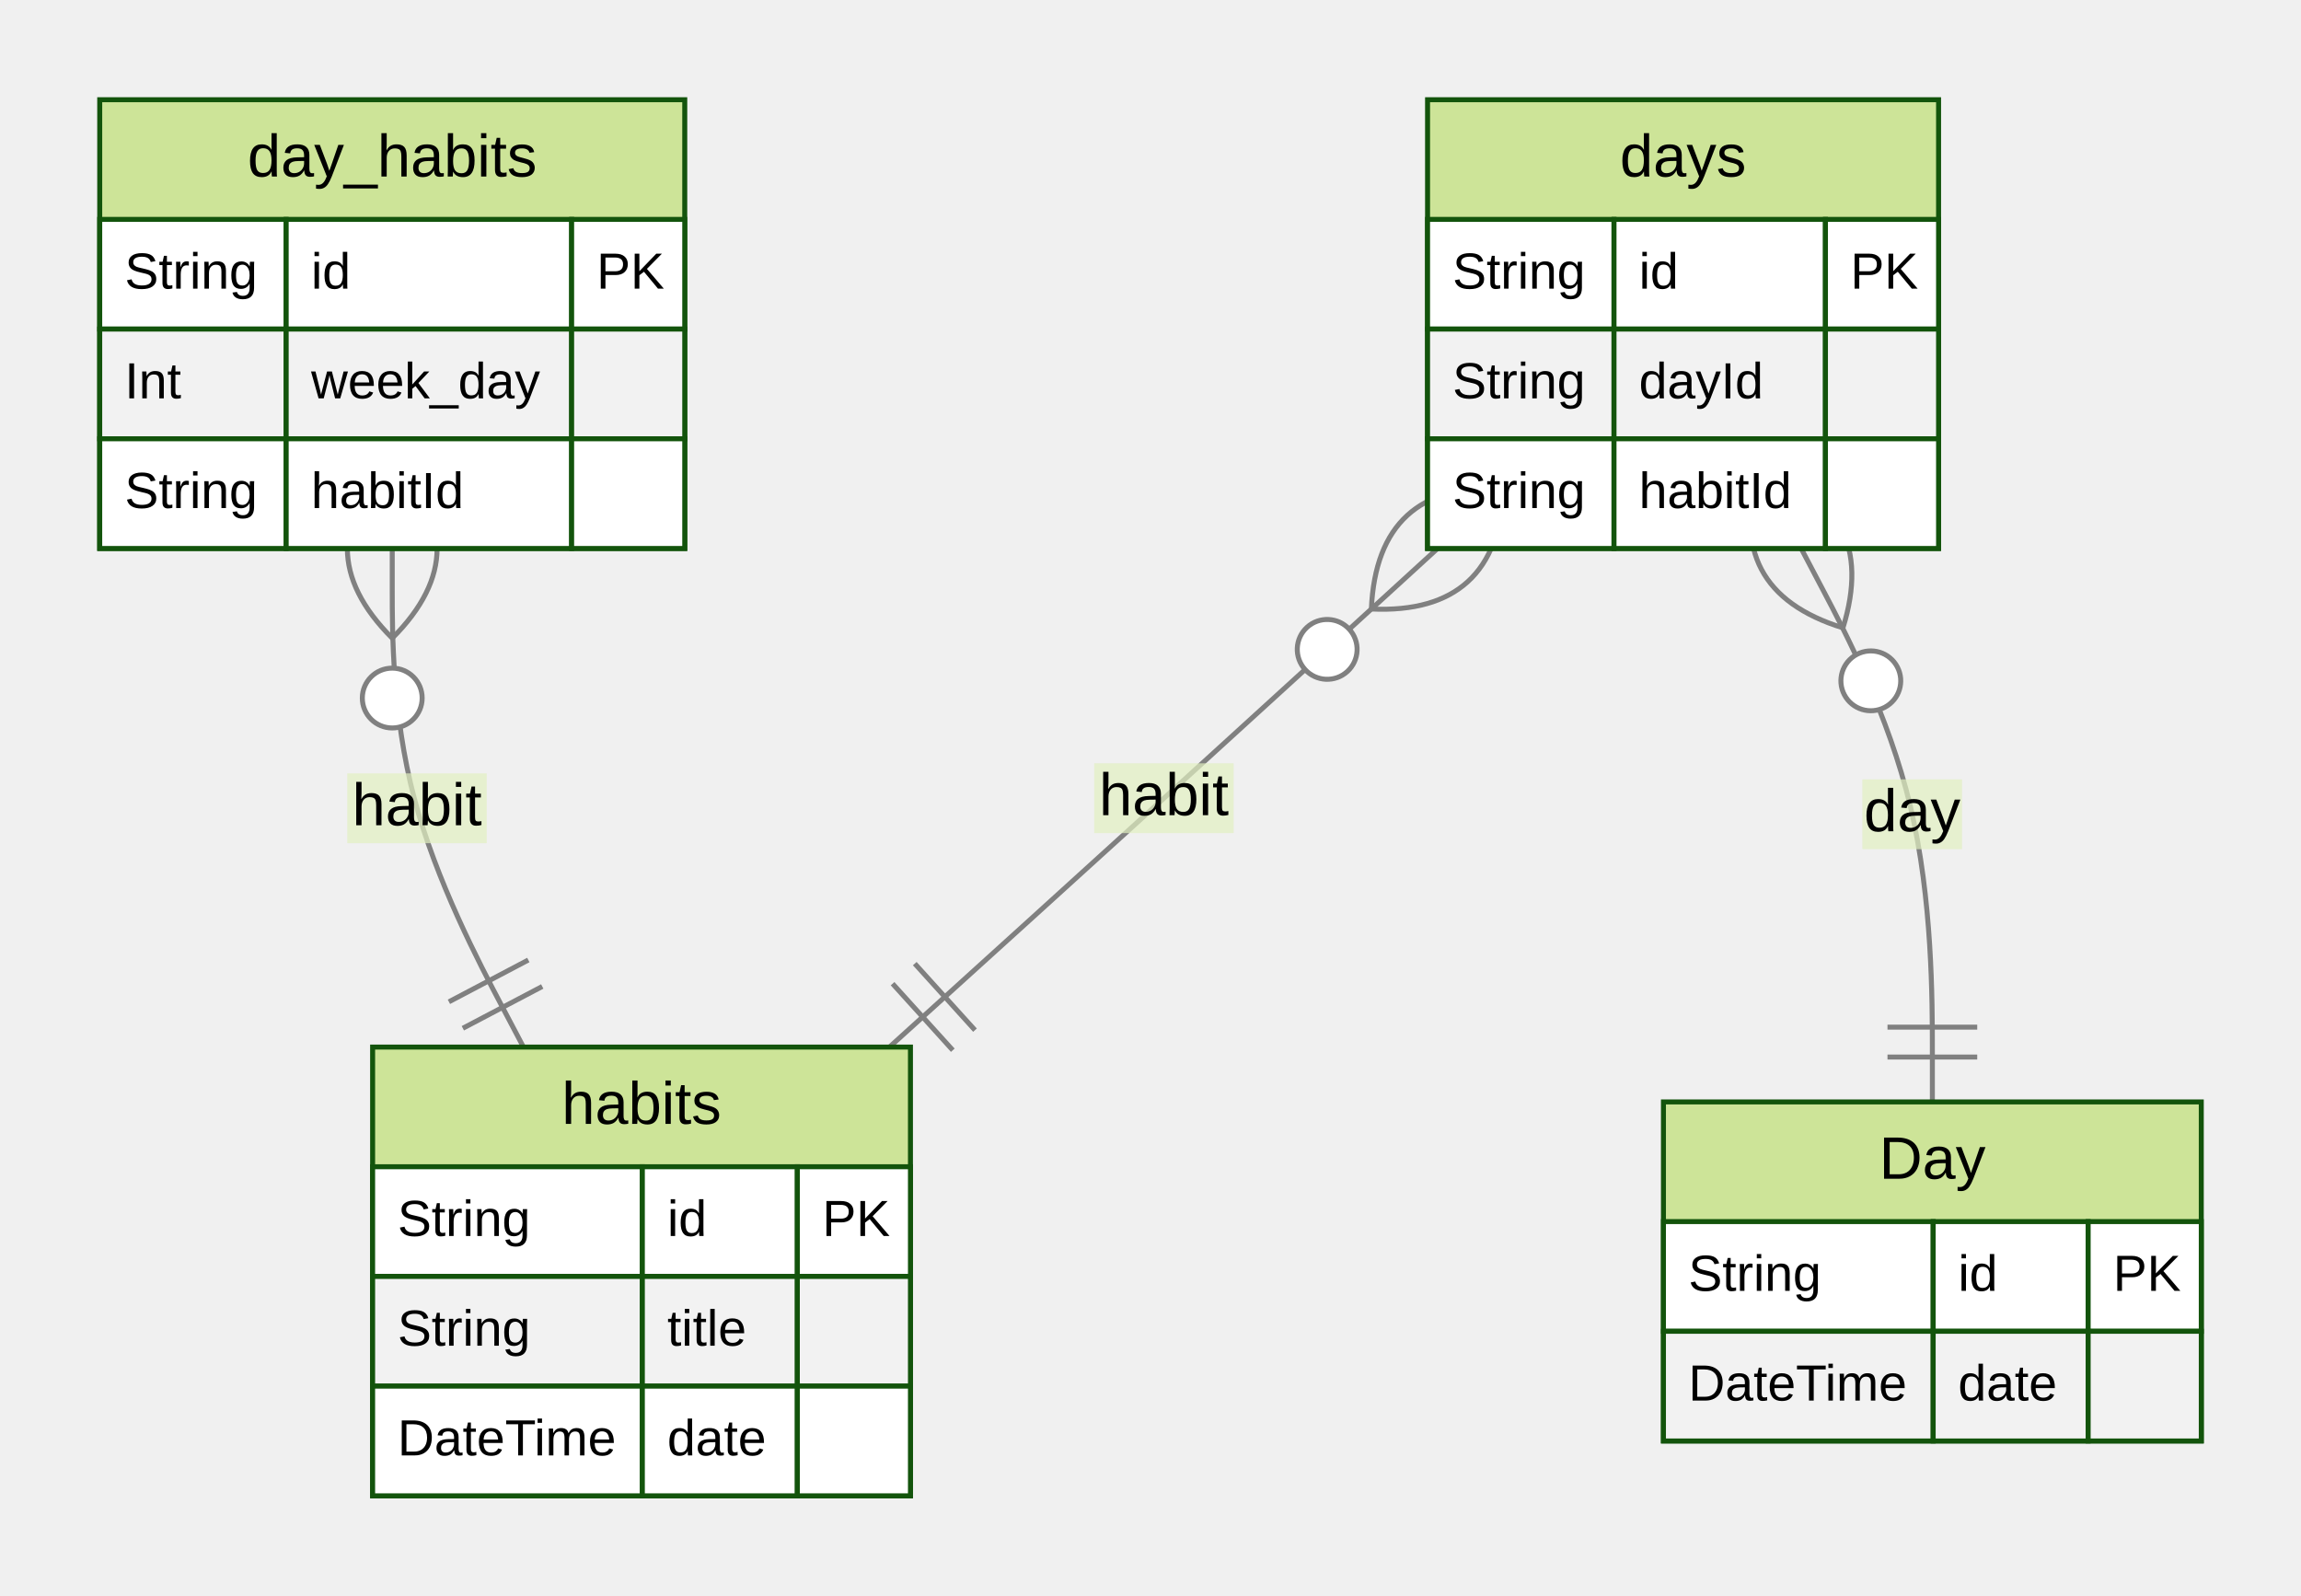
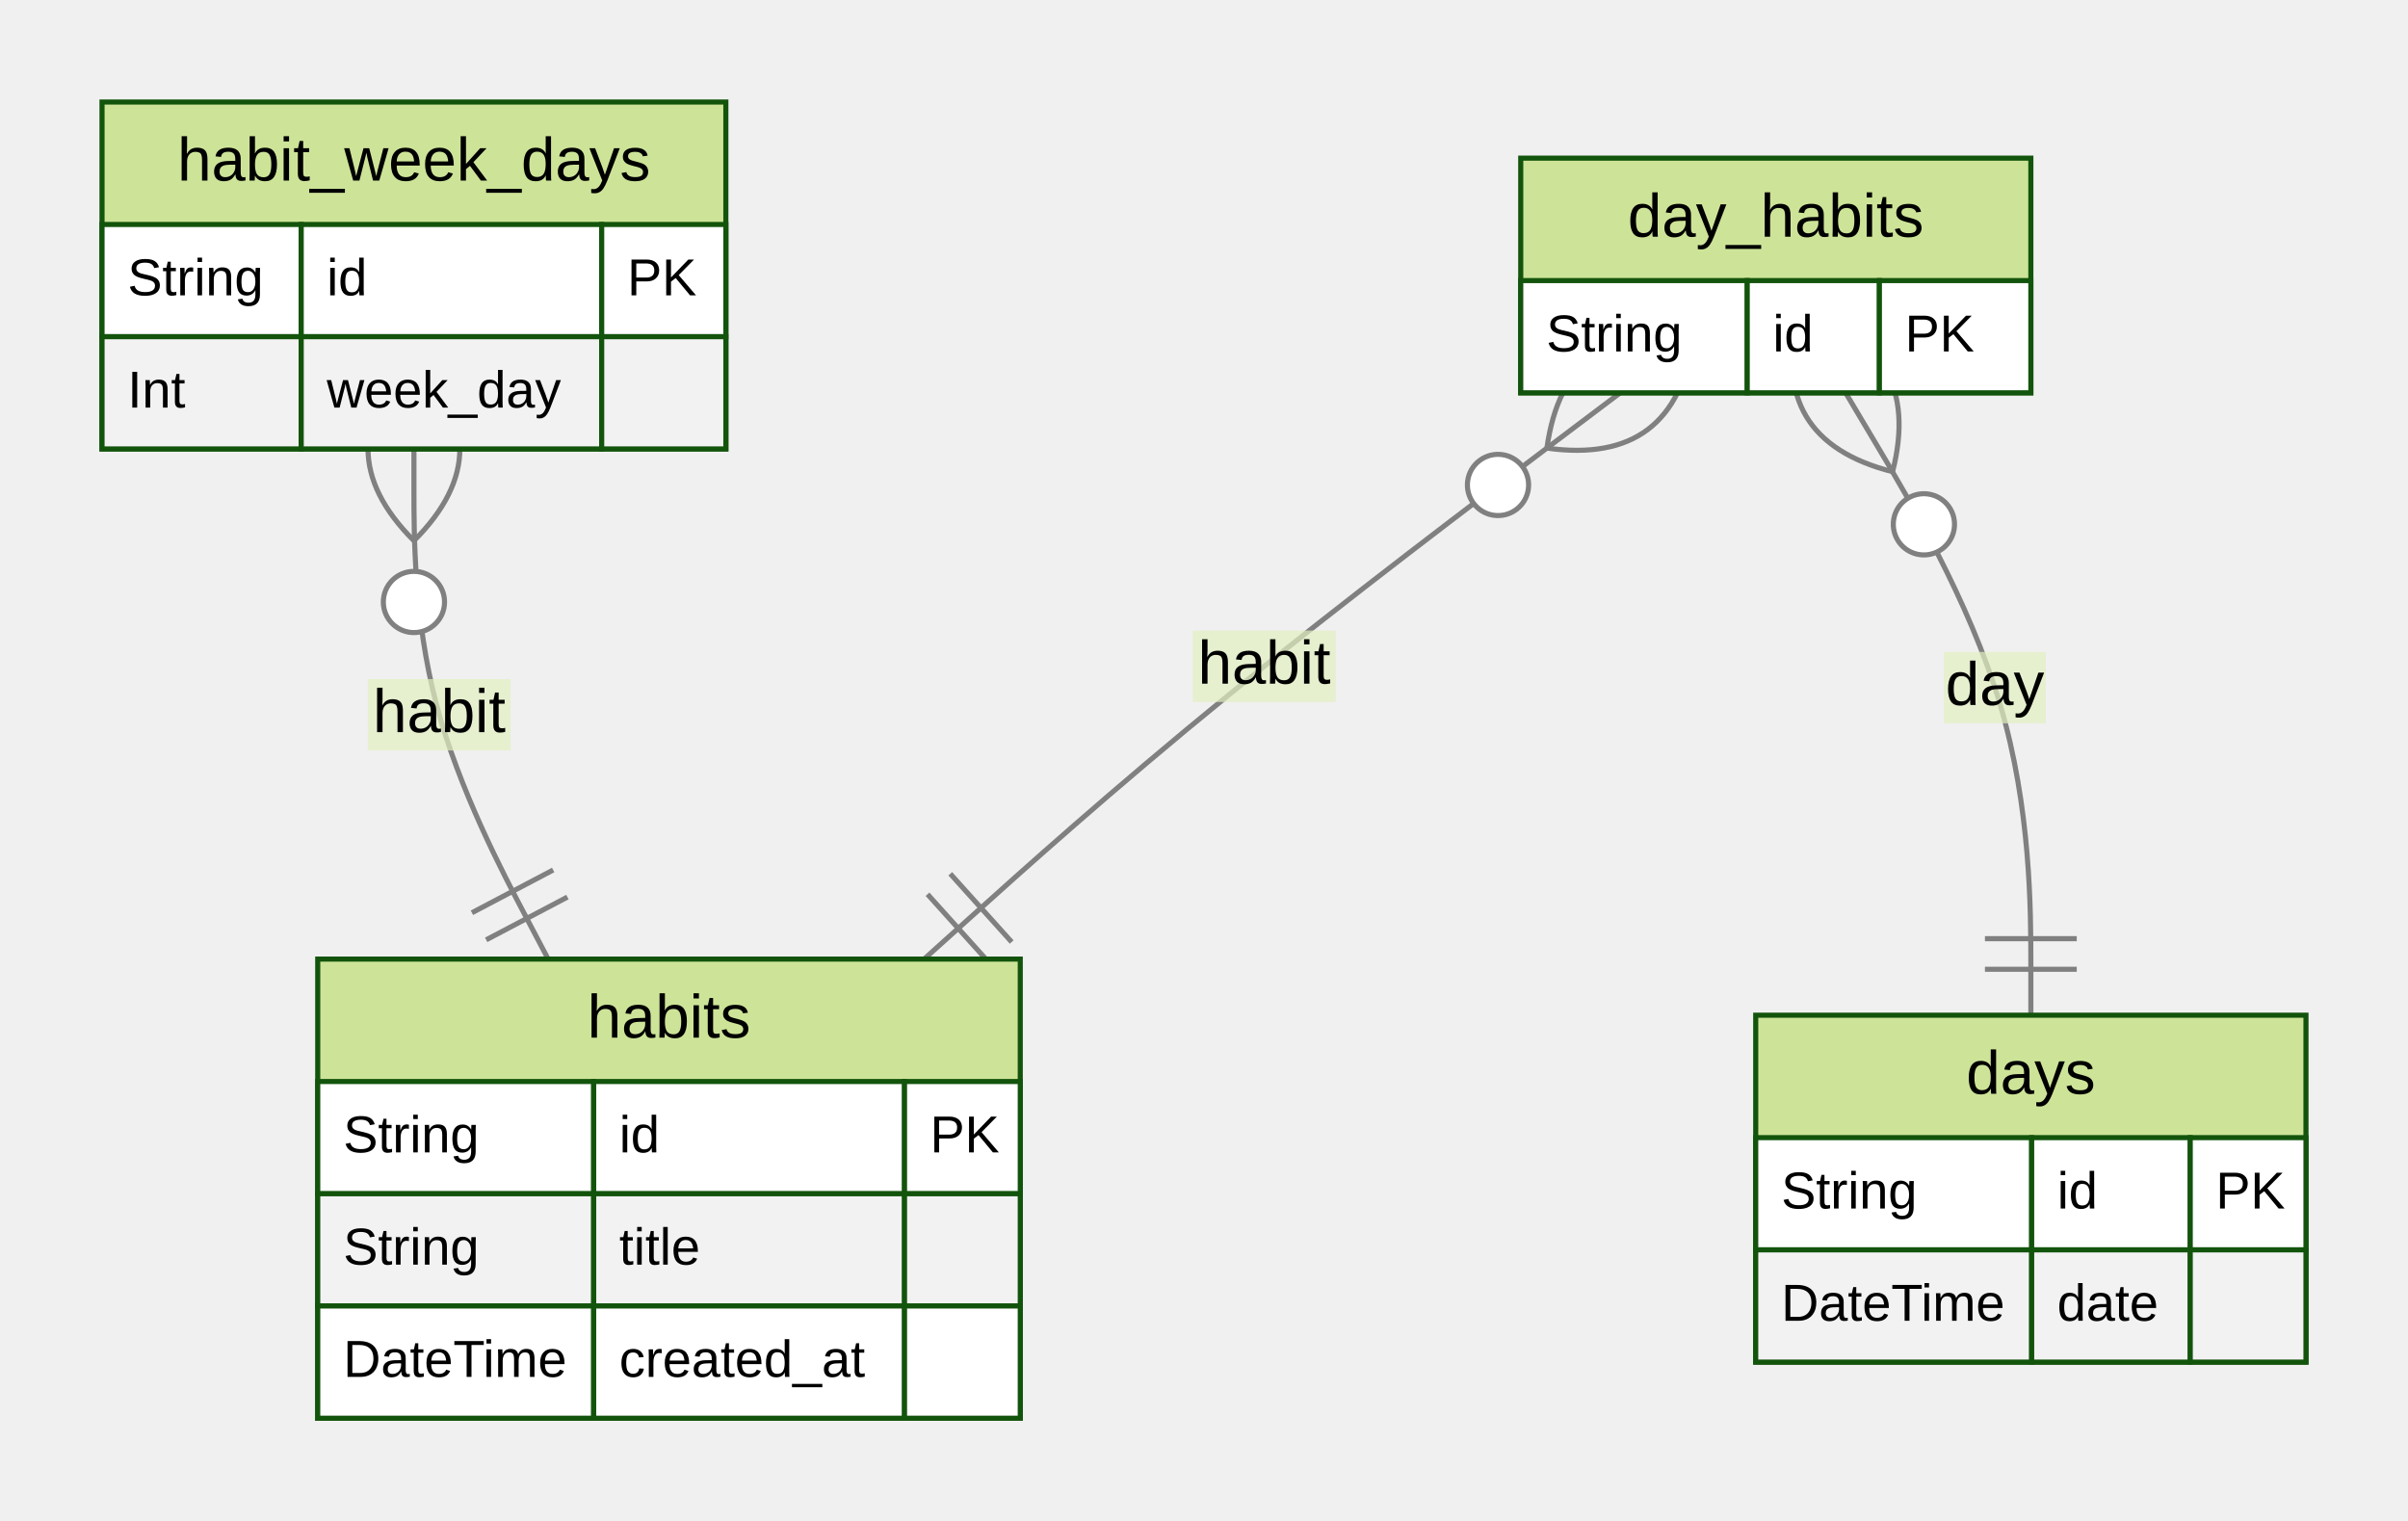
- <svg xmlns="http://www.w3.org/2000/svg" aria-roledescription="er" viewBox="0 0 461.493 320" style="max-width: 461.493px; background-color: white;" width="100%" id="mermaid-0">
+ <svg xmlns="http://www.w3.org/2000/svg" aria-roledescription="er" viewBox="0 0 472.051 298" style="max-width: 472.051px; background-color: white;" width="100%" id="mermaid-0">
  <style>#mermaid-0{font-family:"trebuchet ms",verdana,arial,sans-serif;font-size:16px;fill:#000000;}#mermaid-0 .error-icon{fill:#552222;}#mermaid-0 .error-text{fill:#552222;stroke:#552222;}#mermaid-0 .edge-thickness-normal{stroke-width:2px;}#mermaid-0 .edge-thickness-thick{stroke-width:3.5px;}#mermaid-0 .edge-pattern-solid{stroke-dasharray:0;}#mermaid-0 .edge-pattern-dashed{stroke-dasharray:3;}#mermaid-0 .edge-pattern-dotted{stroke-dasharray:2;}#mermaid-0 .marker{fill:#000000;stroke:#000000;}#mermaid-0 .marker.cross{stroke:#000000;}#mermaid-0 svg{font-family:"trebuchet ms",verdana,arial,sans-serif;font-size:16px;}#mermaid-0 .entityBox{fill:#cde498;stroke:#13540c;}#mermaid-0 .attributeBoxOdd{fill:#ffffff;stroke:#13540c;}#mermaid-0 .attributeBoxEven{fill:#f2f2f2;stroke:#13540c;}#mermaid-0 .relationshipLabelBox{fill:hsl(78.158, 58.462%, 84.51%);opacity:0.7;background-color:hsl(78.158, 58.462%, 84.51%);}#mermaid-0 .relationshipLabelBox rect{opacity:0.5;}#mermaid-0 .relationshipLine{stroke:#000000;}#mermaid-0 .entityTitleText{text-anchor:middle;font-size:18px;fill:#000000;}#mermaid-0 :root{--mermaid-font-family:"trebuchet ms",verdana,arial,sans-serif;}</style>
  <g />
  <defs>
    <marker orient="auto" markerHeight="18" markerWidth="18" refY="9" refX="0" id="ONLY_ONE_START">
      <path d="M9,0 L9,18 M15,0 L15,18" fill="none" stroke="gray" />
    </marker>
  </defs>
  <defs>
    <marker orient="auto" markerHeight="18" markerWidth="18" refY="9" refX="18" id="ONLY_ONE_END">
      <path d="M3,0 L3,18 M9,0 L9,18" fill="none" stroke="gray" />
    </marker>
  </defs>
  <defs>
    <marker orient="auto" markerHeight="18" markerWidth="30" refY="9" refX="0" id="ZERO_OR_ONE_START">
      <circle r="6" cy="9" cx="21" fill="white" stroke="gray" />
      <path d="M9,0 L9,18" fill="none" stroke="gray" />
    </marker>
  </defs>
  <defs>
    <marker orient="auto" markerHeight="18" markerWidth="30" refY="9" refX="30" id="ZERO_OR_ONE_END">
      <circle r="6" cy="9" cx="9" fill="white" stroke="gray" />
      <path d="M21,0 L21,18" fill="none" stroke="gray" />
    </marker>
  </defs>
  <defs>
    <marker orient="auto" markerHeight="36" markerWidth="45" refY="18" refX="18" id="ONE_OR_MORE_START">
      <path d="M0,18 Q 18,0 36,18 Q 18,36 0,18 M42,9 L42,27" fill="none" stroke="gray" />
    </marker>
  </defs>
  <defs>
    <marker orient="auto" markerHeight="36" markerWidth="45" refY="18" refX="27" id="ONE_OR_MORE_END">
      <path d="M3,9 L3,27 M9,18 Q27,0 45,18 Q27,36 9,18" fill="none" stroke="gray" />
    </marker>
  </defs>
  <defs>
    <marker orient="auto" markerHeight="36" markerWidth="57" refY="18" refX="18" id="ZERO_OR_MORE_START">
      <circle r="6" cy="18" cx="48" fill="white" stroke="gray" />
      <path d="M0,18 Q18,0 36,18 Q18,36 0,18" fill="none" stroke="gray" />
    </marker>
  </defs>
  <defs>
    <marker orient="auto" markerHeight="36" markerWidth="57" refY="18" refX="39" id="ZERO_OR_MORE_END">
      <circle r="6" cy="18" cx="9" fill="white" stroke="gray" />
      <path d="M21,18 Q39,0 57,18 Q39,36 21,18" fill="none" stroke="gray" />
    </marker>
  </defs>
-   <path style="stroke: gray; fill: none;" marker-start="url(#ZERO_OR_MORE_START)" marker-end="url(#ONLY_ONE_END)" d="M78.668,110L78.668,118.333C78.668,126.667,78.668,143.333,83.054,160C87.44,176.667,96.212,193.333,100.598,201.667L104.984,210" class="er relationshipLine" />
-   <path style="stroke: gray; fill: none;" marker-start="url(#ZERO_OR_MORE_START)" marker-end="url(#ONLY_ONE_END)" d="M361.243,110L365.629,118.333C370.015,126.667,378.787,143.333,383.173,161.833C387.559,180.333,387.559,200.667,387.559,210.833L387.559,221" class="er relationshipLine" />
-   <path style="stroke: gray; fill: none;" marker-start="url(#ZERO_OR_MORE_START)" marker-end="url(#ONLY_ONE_END)" d="M288.327,110L279.21,118.333C270.093,126.667,251.859,143.333,233.535,160C215.211,176.667,196.798,193.333,187.591,201.667L178.384,210" class="er relationshipLine" />
-   <g transform="translate(74.73339,210 )" id="entity-habits-30509790-c621-4a19-a3a2-e20fdcc37ab3">
-     <rect height="90" width="107.869" y="0" x="0" class="er entityBox" />
-     <text style="dominant-baseline: middle; text-anchor: middle; font-size: 12px;" transform="translate(53.93452,12)" y="0" x="0" id="text-entity-habits-30509790-c621-4a19-a3a2-e20fdcc37ab3" class="er entityLabel">habits</text>
+   <path style="stroke: gray; fill: none;" marker-start="url(#ZERO_OR_MORE_START)" marker-end="url(#ONLY_ONE_END)" d="M81.146,88L81.146,96.333C81.146,104.667,81.146,121.333,85.532,138C89.918,154.667,98.69,171.333,103.076,179.667L107.462,188" class="er relationshipLine" />
+   <path style="stroke: gray; fill: none;" marker-start="url(#ZERO_OR_MORE_START)" marker-end="url(#ONLY_ONE_END)" d="M361.807,77L367.859,87.167C373.91,97.333,386.013,117.667,392.065,138C398.116,158.333,398.116,178.667,398.116,188.833L398.116,199" class="er relationshipLine" />
+   <path style="stroke: gray; fill: none;" marker-start="url(#ZERO_OR_MORE_START)" marker-end="url(#ONLY_ONE_END)" d="M317.615,77L304.132,87.167C290.65,97.333,263.685,117.667,240.941,136.167C218.198,154.667,199.676,171.333,190.416,179.667L181.155,188" class="er relationshipLine" />
+   <g transform="translate(62.28748,188 )" id="entity-habits-d7cf0b9d-f7e6-487e-b323-b602b635ba01">
+     <rect height="90" width="137.718" y="0" x="0" class="er entityBox" />
+     <text style="dominant-baseline: middle; text-anchor: middle; font-size: 12px;" transform="translate(68.85901,12)" y="0" x="0" id="text-entity-habits-d7cf0b9d-f7e6-487e-b323-b602b635ba01" class="er entityLabel">habits</text>
    <rect height="22" width="54.096" y="24" x="0" class="er attributeBoxOdd" />
-     <text style="dominant-baseline: middle; font-size: 10.2px;" transform="translate(5,35)" y="0" x="0" id="text-entity-habits-30509790-c621-4a19-a3a2-e20fdcc37ab3-attr-1-type" class="er entityLabel">String</text>
+     <text style="dominant-baseline: middle; font-size: 10.2px;" transform="translate(5,35)" y="0" x="0" id="text-entity-habits-d7cf0b9d-f7e6-487e-b323-b602b635ba01-attr-1-type" class="er entityLabel">String</text>
+     <rect height="22" width="60.935" y="24" x="54.096" class="er attributeBoxOdd" />
+     <text style="dominant-baseline: middle; font-size: 10.2px;" transform="translate(59.09555,35)" y="0" x="0" id="text-entity-habits-d7cf0b9d-f7e6-487e-b323-b602b635ba01-attr-1-name" class="er entityLabel">id</text>
+     <rect height="22" width="22.688" y="24" x="115.03" class="er attributeBoxOdd" />
+     <text style="dominant-baseline: middle; font-size: 10.2px;" transform="translate(120.0303,35)" y="0" x="0" id="text-entity-habits-d7cf0b9d-f7e6-487e-b323-b602b635ba01-attr-1-key" class="er entityLabel">PK</text>
+     <rect height="22" width="54.096" y="46" x="0" class="er attributeBoxEven" />
+     <text style="dominant-baseline: middle; font-size: 10.2px;" transform="translate(5,57)" y="0" x="0" id="text-entity-habits-d7cf0b9d-f7e6-487e-b323-b602b635ba01-attr-2-type" class="er entityLabel">String</text>
+     <rect height="22" width="60.935" y="46" x="54.096" class="er attributeBoxEven" />
+     <text style="dominant-baseline: middle; font-size: 10.2px;" transform="translate(59.09555,57)" y="0" x="0" id="text-entity-habits-d7cf0b9d-f7e6-487e-b323-b602b635ba01-attr-2-name" class="er entityLabel">title</text>
+     <rect height="22" width="22.688" y="46" x="115.03" class="er attributeBoxEven" />
+     <text style="dominant-baseline: middle; font-size: 10.2px;" transform="translate(120.0303,57)" y="0" x="0" id="text-entity-habits-d7cf0b9d-f7e6-487e-b323-b602b635ba01-attr-2-key" class="er entityLabel" />
+     <rect height="22" width="54.096" y="68" x="0" class="er attributeBoxOdd" />
+     <text style="dominant-baseline: middle; font-size: 10.2px;" transform="translate(5,79)" y="0" x="0" id="text-entity-habits-d7cf0b9d-f7e6-487e-b323-b602b635ba01-attr-3-type" class="er entityLabel">DateTime</text>
+     <rect height="22" width="60.935" y="68" x="54.096" class="er attributeBoxOdd" />
+     <text style="dominant-baseline: middle; font-size: 10.2px;" transform="translate(59.09555,79)" y="0" x="0" id="text-entity-habits-d7cf0b9d-f7e6-487e-b323-b602b635ba01-attr-3-name" class="er entityLabel">created_at</text>
+     <rect height="22" width="22.688" y="68" x="115.03" class="er attributeBoxOdd" />
+     <text style="dominant-baseline: middle; font-size: 10.2px;" transform="translate(120.0303,79)" y="0" x="0" id="text-entity-habits-d7cf0b9d-f7e6-487e-b323-b602b635ba01-attr-3-key" class="er entityLabel" />
+   </g>
+   <g transform="translate(20,20 )" id="entity-habitweekdays-b185e865-c7dc-4af2-89f2-f2d1da73509a">
+     <rect height="68" width="122.293" y="0" x="0" class="er entityBox" />
+     <text style="dominant-baseline: middle; text-anchor: middle; font-size: 12px;" transform="translate(61.14648,12)" y="0" x="0" id="text-entity-habitweekdays-b185e865-c7dc-4af2-89f2-f2d1da73509a" class="er entityLabel">habit_week_days</text>
+     <rect height="22" width="39.048" y="24" x="0" class="er attributeBoxOdd" />
+     <text style="dominant-baseline: middle; font-size: 10.2px;" transform="translate(5,35)" y="0" x="0" id="text-entity-habitweekdays-b185e865-c7dc-4af2-89f2-f2d1da73509a-attr-1-type" class="er entityLabel">String</text>
+     <rect height="22" width="58.904" y="24" x="39.048" class="er attributeBoxOdd" />
+     <text style="dominant-baseline: middle; font-size: 10.2px;" transform="translate(44.04844,35)" y="0" x="0" id="text-entity-habitweekdays-b185e865-c7dc-4af2-89f2-f2d1da73509a-attr-1-name" class="er entityLabel">id</text>
+     <rect height="22" width="24.34" y="24" x="97.953" class="er attributeBoxOdd" />
+     <text style="dominant-baseline: middle; font-size: 10.2px;" transform="translate(102.9529,35)" y="0" x="0" id="text-entity-habitweekdays-b185e865-c7dc-4af2-89f2-f2d1da73509a-attr-1-key" class="er entityLabel">PK</text>
+     <rect height="22" width="39.048" y="46" x="0" class="er attributeBoxEven" />
+     <text style="dominant-baseline: middle; font-size: 10.2px;" transform="translate(5,57)" y="0" x="0" id="text-entity-habitweekdays-b185e865-c7dc-4af2-89f2-f2d1da73509a-attr-2-type" class="er entityLabel">Int</text>
+     <rect height="22" width="58.904" y="46" x="39.048" class="er attributeBoxEven" />
+     <text style="dominant-baseline: middle; font-size: 10.2px;" transform="translate(44.04844,57)" y="0" x="0" id="text-entity-habitweekdays-b185e865-c7dc-4af2-89f2-f2d1da73509a-attr-2-name" class="er entityLabel">week_day</text>
+     <rect height="22" width="24.34" y="46" x="97.953" class="er attributeBoxEven" />
+     <text style="dominant-baseline: middle; font-size: 10.2px;" transform="translate(102.9529,57)" y="0" x="0" id="text-entity-habitweekdays-b185e865-c7dc-4af2-89f2-f2d1da73509a-attr-2-key" class="er entityLabel" />
+   </g>
+   <g transform="translate(344.182,199 )" id="entity-days-31759307-8367-4175-a1a3-fbcc45bc5ce9">
+     <rect height="68" width="107.869" y="0" x="0" class="er entityBox" />
+     <text style="dominant-baseline: middle; text-anchor: middle; font-size: 12px;" transform="translate(53.93452,12)" y="0" x="0" id="text-entity-days-31759307-8367-4175-a1a3-fbcc45bc5ce9" class="er entityLabel">days</text>
+     <rect height="22" width="54.096" y="24" x="0" class="er attributeBoxOdd" />
+     <text style="dominant-baseline: middle; font-size: 10.2px;" transform="translate(5,35)" y="0" x="0" id="text-entity-days-31759307-8367-4175-a1a3-fbcc45bc5ce9-attr-1-type" class="er entityLabel">String</text>
    <rect height="22" width="31.086" y="24" x="54.096" class="er attributeBoxOdd" />
-     <text style="dominant-baseline: middle; font-size: 10.2px;" transform="translate(59.09555,35)" y="0" x="0" id="text-entity-habits-30509790-c621-4a19-a3a2-e20fdcc37ab3-attr-1-name" class="er entityLabel">id</text>
+     <text style="dominant-baseline: middle; font-size: 10.2px;" transform="translate(59.09555,35)" y="0" x="0" id="text-entity-days-31759307-8367-4175-a1a3-fbcc45bc5ce9-attr-1-name" class="er entityLabel">id</text>
    <rect height="22" width="22.688" y="24" x="85.181" class="er attributeBoxOdd" />
-     <text style="dominant-baseline: middle; font-size: 10.2px;" transform="translate(90.18137,35)" y="0" x="0" id="text-entity-habits-30509790-c621-4a19-a3a2-e20fdcc37ab3-attr-1-key" class="er entityLabel">PK</text>
+     <text style="dominant-baseline: middle; font-size: 10.2px;" transform="translate(90.18137,35)" y="0" x="0" id="text-entity-days-31759307-8367-4175-a1a3-fbcc45bc5ce9-attr-1-key" class="er entityLabel">PK</text>
    <rect height="22" width="54.096" y="46" x="0" class="er attributeBoxEven" />
-     <text style="dominant-baseline: middle; font-size: 10.2px;" transform="translate(5,57)" y="0" x="0" id="text-entity-habits-30509790-c621-4a19-a3a2-e20fdcc37ab3-attr-2-type" class="er entityLabel">String</text>
+     <text style="dominant-baseline: middle; font-size: 10.2px;" transform="translate(5,57)" y="0" x="0" id="text-entity-days-31759307-8367-4175-a1a3-fbcc45bc5ce9-attr-2-type" class="er entityLabel">DateTime</text>
    <rect height="22" width="31.086" y="46" x="54.096" class="er attributeBoxEven" />
-     <text style="dominant-baseline: middle; font-size: 10.2px;" transform="translate(59.09555,57)" y="0" x="0" id="text-entity-habits-30509790-c621-4a19-a3a2-e20fdcc37ab3-attr-2-name" class="er entityLabel">title</text>
+     <text style="dominant-baseline: middle; font-size: 10.2px;" transform="translate(59.09555,57)" y="0" x="0" id="text-entity-days-31759307-8367-4175-a1a3-fbcc45bc5ce9-attr-2-name" class="er entityLabel">date</text>
    <rect height="22" width="22.688" y="46" x="85.181" class="er attributeBoxEven" />
-     <text style="dominant-baseline: middle; font-size: 10.2px;" transform="translate(90.18137,57)" y="0" x="0" id="text-entity-habits-30509790-c621-4a19-a3a2-e20fdcc37ab3-attr-2-key" class="er entityLabel" />
-     <rect height="22" width="54.096" y="68" x="0" class="er attributeBoxOdd" />
-     <text style="dominant-baseline: middle; font-size: 10.2px;" transform="translate(5,79)" y="0" x="0" id="text-entity-habits-30509790-c621-4a19-a3a2-e20fdcc37ab3-attr-3-type" class="er entityLabel">DateTime</text>
-     <rect height="22" width="31.086" y="68" x="54.096" class="er attributeBoxOdd" />
-     <text style="dominant-baseline: middle; font-size: 10.2px;" transform="translate(59.09555,79)" y="0" x="0" id="text-entity-habits-30509790-c621-4a19-a3a2-e20fdcc37ab3-attr-3-name" class="er entityLabel">date</text>
-     <rect height="22" width="22.688" y="68" x="85.181" class="er attributeBoxOdd" />
-     <text style="dominant-baseline: middle; font-size: 10.2px;" transform="translate(90.18137,79)" y="0" x="0" id="text-entity-habits-30509790-c621-4a19-a3a2-e20fdcc37ab3-attr-3-key" class="er entityLabel" />
+     <text style="dominant-baseline: middle; font-size: 10.2px;" transform="translate(90.18137,57)" y="0" x="0" id="text-entity-days-31759307-8367-4175-a1a3-fbcc45bc5ce9-attr-2-key" class="er entityLabel" />
  </g>
-   <g transform="translate(333.6244,221 )" id="entity-Day-faf0a351-a8a0-44d0-906c-b1ad5d8b9fc6">
-     <rect height="68" width="107.869" y="0" x="0" class="er entityBox" />
-     <text style="dominant-baseline: middle; text-anchor: middle; font-size: 12px;" transform="translate(53.93452,12)" y="0" x="0" id="text-entity-Day-faf0a351-a8a0-44d0-906c-b1ad5d8b9fc6" class="er entityLabel">Day</text>
-     <rect height="22" width="54.096" y="24" x="0" class="er attributeBoxOdd" />
-     <text style="dominant-baseline: middle; font-size: 10.2px;" transform="translate(5,35)" y="0" x="0" id="text-entity-Day-faf0a351-a8a0-44d0-906c-b1ad5d8b9fc6-attr-1-type" class="er entityLabel">String</text>
-     <rect height="22" width="31.086" y="24" x="54.096" class="er attributeBoxOdd" />
-     <text style="dominant-baseline: middle; font-size: 10.2px;" transform="translate(59.09555,35)" y="0" x="0" id="text-entity-Day-faf0a351-a8a0-44d0-906c-b1ad5d8b9fc6-attr-1-name" class="er entityLabel">id</text>
-     <rect height="22" width="22.688" y="24" x="85.181" class="er attributeBoxOdd" />
-     <text style="dominant-baseline: middle; font-size: 10.2px;" transform="translate(90.18137,35)" y="0" x="0" id="text-entity-Day-faf0a351-a8a0-44d0-906c-b1ad5d8b9fc6-attr-1-key" class="er entityLabel">PK</text>
-     <rect height="22" width="54.096" y="46" x="0" class="er attributeBoxEven" />
-     <text style="dominant-baseline: middle; font-size: 10.2px;" transform="translate(5,57)" y="0" x="0" id="text-entity-Day-faf0a351-a8a0-44d0-906c-b1ad5d8b9fc6-attr-2-type" class="er entityLabel">DateTime</text>
-     <rect height="22" width="31.086" y="46" x="54.096" class="er attributeBoxEven" />
-     <text style="dominant-baseline: middle; font-size: 10.2px;" transform="translate(59.09555,57)" y="0" x="0" id="text-entity-Day-faf0a351-a8a0-44d0-906c-b1ad5d8b9fc6-attr-2-name" class="er entityLabel">date</text>
-     <rect height="22" width="22.688" y="46" x="85.181" class="er attributeBoxEven" />
-     <text style="dominant-baseline: middle; font-size: 10.2px;" transform="translate(90.18137,57)" y="0" x="0" id="text-entity-Day-faf0a351-a8a0-44d0-906c-b1ad5d8b9fc6-attr-2-key" class="er entityLabel" />
+   <g transform="translate(298.1165,31 )" id="entity-dayhabits-ec808f65-a4eb-416f-bb68-66139481c77c">
+     <rect height="46" width="100" y="0" x="0" class="er entityBox" />
+     <text style="dominant-baseline: middle; text-anchor: middle; font-size: 12px;" transform="translate(50,12)" y="0" x="0" id="text-entity-dayhabits-ec808f65-a4eb-416f-bb68-66139481c77c" class="er entityLabel">day_habits</text>
+     <rect height="22" width="44.399" y="24" x="0" class="er attributeBoxOdd" />
+     <text style="dominant-baseline: middle; font-size: 10.2px;" transform="translate(5,35)" y="0" x="0" id="text-entity-dayhabits-ec808f65-a4eb-416f-bb68-66139481c77c-attr-1-type" class="er entityLabel">String</text>
+     <rect height="22" width="25.911" y="24" x="44.399" class="er attributeBoxOdd" />
+     <text style="dominant-baseline: middle; font-size: 10.2px;" transform="translate(49.39862,35)" y="0" x="0" id="text-entity-dayhabits-ec808f65-a4eb-416f-bb68-66139481c77c-attr-1-name" class="er entityLabel">id</text>
+     <rect height="22" width="29.69" y="24" x="70.31" class="er attributeBoxOdd" />
+     <text style="dominant-baseline: middle; font-size: 10.2px;" transform="translate(75.30976,35)" y="0" x="0" id="text-entity-dayhabits-ec808f65-a4eb-416f-bb68-66139481c77c-attr-1-key" class="er entityLabel">PK</text>
  </g>
-   <g transform="translate(20,20 )" id="entity-dayhabits-42b31fbf-056d-4e61-8d98-64fefb903339">
-     <rect height="90" width="117.336" y="0" x="0" class="er entityBox" />
-     <text style="dominant-baseline: middle; text-anchor: middle; font-size: 12px;" transform="translate(58.66792,12)" y="0" x="0" id="text-entity-dayhabits-42b31fbf-056d-4e61-8d98-64fefb903339" class="er entityLabel">day_habits</text>
-     <rect height="22" width="37.396" y="24" x="0" class="er attributeBoxOdd" />
-     <text style="dominant-baseline: middle; font-size: 10.2px;" transform="translate(5,35)" y="0" x="0" id="text-entity-dayhabits-42b31fbf-056d-4e61-8d98-64fefb903339-attr-1-type" class="er entityLabel">String</text>
-     <rect height="22" width="57.252" y="24" x="37.396" class="er attributeBoxOdd" />
-     <text style="dominant-baseline: middle; font-size: 10.2px;" transform="translate(42.39606,35)" y="0" x="0" id="text-entity-dayhabits-42b31fbf-056d-4e61-8d98-64fefb903339-attr-1-name" class="er entityLabel">id</text>
-     <rect height="22" width="22.688" y="24" x="94.648" class="er attributeBoxOdd" />
-     <text style="dominant-baseline: middle; font-size: 10.2px;" transform="translate(99.64815,35)" y="0" x="0" id="text-entity-dayhabits-42b31fbf-056d-4e61-8d98-64fefb903339-attr-1-key" class="er entityLabel">PK</text>
-     <rect height="22" width="37.396" y="46" x="0" class="er attributeBoxEven" />
-     <text style="dominant-baseline: middle; font-size: 10.2px;" transform="translate(5,57)" y="0" x="0" id="text-entity-dayhabits-42b31fbf-056d-4e61-8d98-64fefb903339-attr-2-type" class="er entityLabel">Int</text>
-     <rect height="22" width="57.252" y="46" x="37.396" class="er attributeBoxEven" />
-     <text style="dominant-baseline: middle; font-size: 10.2px;" transform="translate(42.39606,57)" y="0" x="0" id="text-entity-dayhabits-42b31fbf-056d-4e61-8d98-64fefb903339-attr-2-name" class="er entityLabel">week_day</text>
-     <rect height="22" width="22.688" y="46" x="94.648" class="er attributeBoxEven" />
-     <text style="dominant-baseline: middle; font-size: 10.2px;" transform="translate(99.64815,57)" y="0" x="0" id="text-entity-dayhabits-42b31fbf-056d-4e61-8d98-64fefb903339-attr-2-key" class="er entityLabel" />
-     <rect height="22" width="37.396" y="68" x="0" class="er attributeBoxOdd" />
-     <text style="dominant-baseline: middle; font-size: 10.2px;" transform="translate(5,79)" y="0" x="0" id="text-entity-dayhabits-42b31fbf-056d-4e61-8d98-64fefb903339-attr-3-type" class="er entityLabel">String</text>
-     <rect height="22" width="57.252" y="68" x="37.396" class="er attributeBoxOdd" />
-     <text style="dominant-baseline: middle; font-size: 10.2px;" transform="translate(42.39606,79)" y="0" x="0" id="text-entity-dayhabits-42b31fbf-056d-4e61-8d98-64fefb903339-attr-3-name" class="er entityLabel">habitId</text>
-     <rect height="22" width="22.688" y="68" x="94.648" class="er attributeBoxOdd" />
-     <text style="dominant-baseline: middle; font-size: 10.2px;" transform="translate(99.64815,79)" y="0" x="0" id="text-entity-dayhabits-42b31fbf-056d-4e61-8d98-64fefb903339-attr-3-key" class="er entityLabel" />
-   </g>
-   <g transform="translate(286.3139,20 )" id="entity-days-c825885d-925d-405e-8343-08879789f037">
-     <rect height="90" width="102.49" y="0" x="0" class="er entityBox" />
-     <text style="dominant-baseline: middle; text-anchor: middle; font-size: 12px;" transform="translate(51.24507,12)" y="0" x="0" id="text-entity-days-c825885d-925d-405e-8343-08879789f037" class="er entityLabel">days</text>
-     <rect height="22" width="37.396" y="24" x="0" class="er attributeBoxOdd" />
-     <text style="dominant-baseline: middle; font-size: 10.2px;" transform="translate(5,35)" y="0" x="0" id="text-entity-days-c825885d-925d-405e-8343-08879789f037-attr-1-type" class="er entityLabel">String</text>
-     <rect height="22" width="42.406" y="24" x="37.396" class="er attributeBoxOdd" />
-     <text style="dominant-baseline: middle; font-size: 10.2px;" transform="translate(42.39606,35)" y="0" x="0" id="text-entity-days-c825885d-925d-405e-8343-08879789f037-attr-1-name" class="er entityLabel">id</text>
-     <rect height="22" width="22.688" y="24" x="79.802" class="er attributeBoxOdd" />
-     <text style="dominant-baseline: middle; font-size: 10.2px;" transform="translate(84.80246,35)" y="0" x="0" id="text-entity-days-c825885d-925d-405e-8343-08879789f037-attr-1-key" class="er entityLabel">PK</text>
-     <rect height="22" width="37.396" y="46" x="0" class="er attributeBoxEven" />
-     <text style="dominant-baseline: middle; font-size: 10.2px;" transform="translate(5,57)" y="0" x="0" id="text-entity-days-c825885d-925d-405e-8343-08879789f037-attr-2-type" class="er entityLabel">String</text>
-     <rect height="22" width="42.406" y="46" x="37.396" class="er attributeBoxEven" />
-     <text style="dominant-baseline: middle; font-size: 10.2px;" transform="translate(42.39606,57)" y="0" x="0" id="text-entity-days-c825885d-925d-405e-8343-08879789f037-attr-2-name" class="er entityLabel">dayId</text>
-     <rect height="22" width="22.688" y="46" x="79.802" class="er attributeBoxEven" />
-     <text style="dominant-baseline: middle; font-size: 10.2px;" transform="translate(84.80246,57)" y="0" x="0" id="text-entity-days-c825885d-925d-405e-8343-08879789f037-attr-2-key" class="er entityLabel" />
-     <rect height="22" width="37.396" y="68" x="0" class="er attributeBoxOdd" />
-     <text style="dominant-baseline: middle; font-size: 10.2px;" transform="translate(5,79)" y="0" x="0" id="text-entity-days-c825885d-925d-405e-8343-08879789f037-attr-3-type" class="er entityLabel">String</text>
-     <rect height="22" width="42.406" y="68" x="37.396" class="er attributeBoxOdd" />
-     <text style="dominant-baseline: middle; font-size: 10.2px;" transform="translate(42.39606,79)" y="0" x="0" id="text-entity-days-c825885d-925d-405e-8343-08879789f037-attr-3-name" class="er entityLabel">habitId</text>
-     <rect height="22" width="22.688" y="68" x="79.802" class="er attributeBoxOdd" />
-     <text style="dominant-baseline: middle; font-size: 10.2px;" transform="translate(84.80246,79)" y="0" x="0" id="text-entity-days-c825885d-925d-405e-8343-08879789f037-attr-3-key" class="er entityLabel" />
-   </g>
-   <rect height="14" width="27.969" y="155.109" x="69.648" class="er relationshipLabelBox" />
-   <text style="text-anchor: middle; dominant-baseline: middle; font-size: 12px;" y="162.109" x="83.632" id="rel1" class="er relationshipLabel">habit</text>
-   <rect height="14" width="19.99" y="156.307" x="373.517" class="er relationshipLabelBox" />
-   <text style="text-anchor: middle; dominant-baseline: middle; font-size: 12px;" y="163.307" x="383.512" id="rel2" class="er relationshipLabel">day</text>
-   <rect height="14" width="27.969" y="153.089" x="219.452" class="er relationshipLabelBox" />
-   <text style="text-anchor: middle; dominant-baseline: middle; font-size: 12px;" y="160.089" x="233.437" id="rel3" class="er relationshipLabel">habit</text>
+   <rect height="14" width="27.969" y="133.109" x="72.126" class="er relationshipLabelBox" />
+   <text style="text-anchor: middle; dominant-baseline: middle; font-size: 12px;" y="140.109" x="86.11" id="rel1" class="er relationshipLabel">habit</text>
+   <rect height="14" width="19.99" y="127.788" x="381.065" class="er relationshipLabelBox" />
+   <text style="text-anchor: middle; dominant-baseline: middle; font-size: 12px;" y="134.788" x="391.06" id="rel2" class="er relationshipLabel">day</text>
+   <rect height="14" width="27.969" y="123.605" x="233.851" class="er relationshipLabelBox" />
+   <text style="text-anchor: middle; dominant-baseline: middle; font-size: 12px;" y="130.605" x="247.836" id="rel3" class="er relationshipLabel">habit</text>
</svg>
